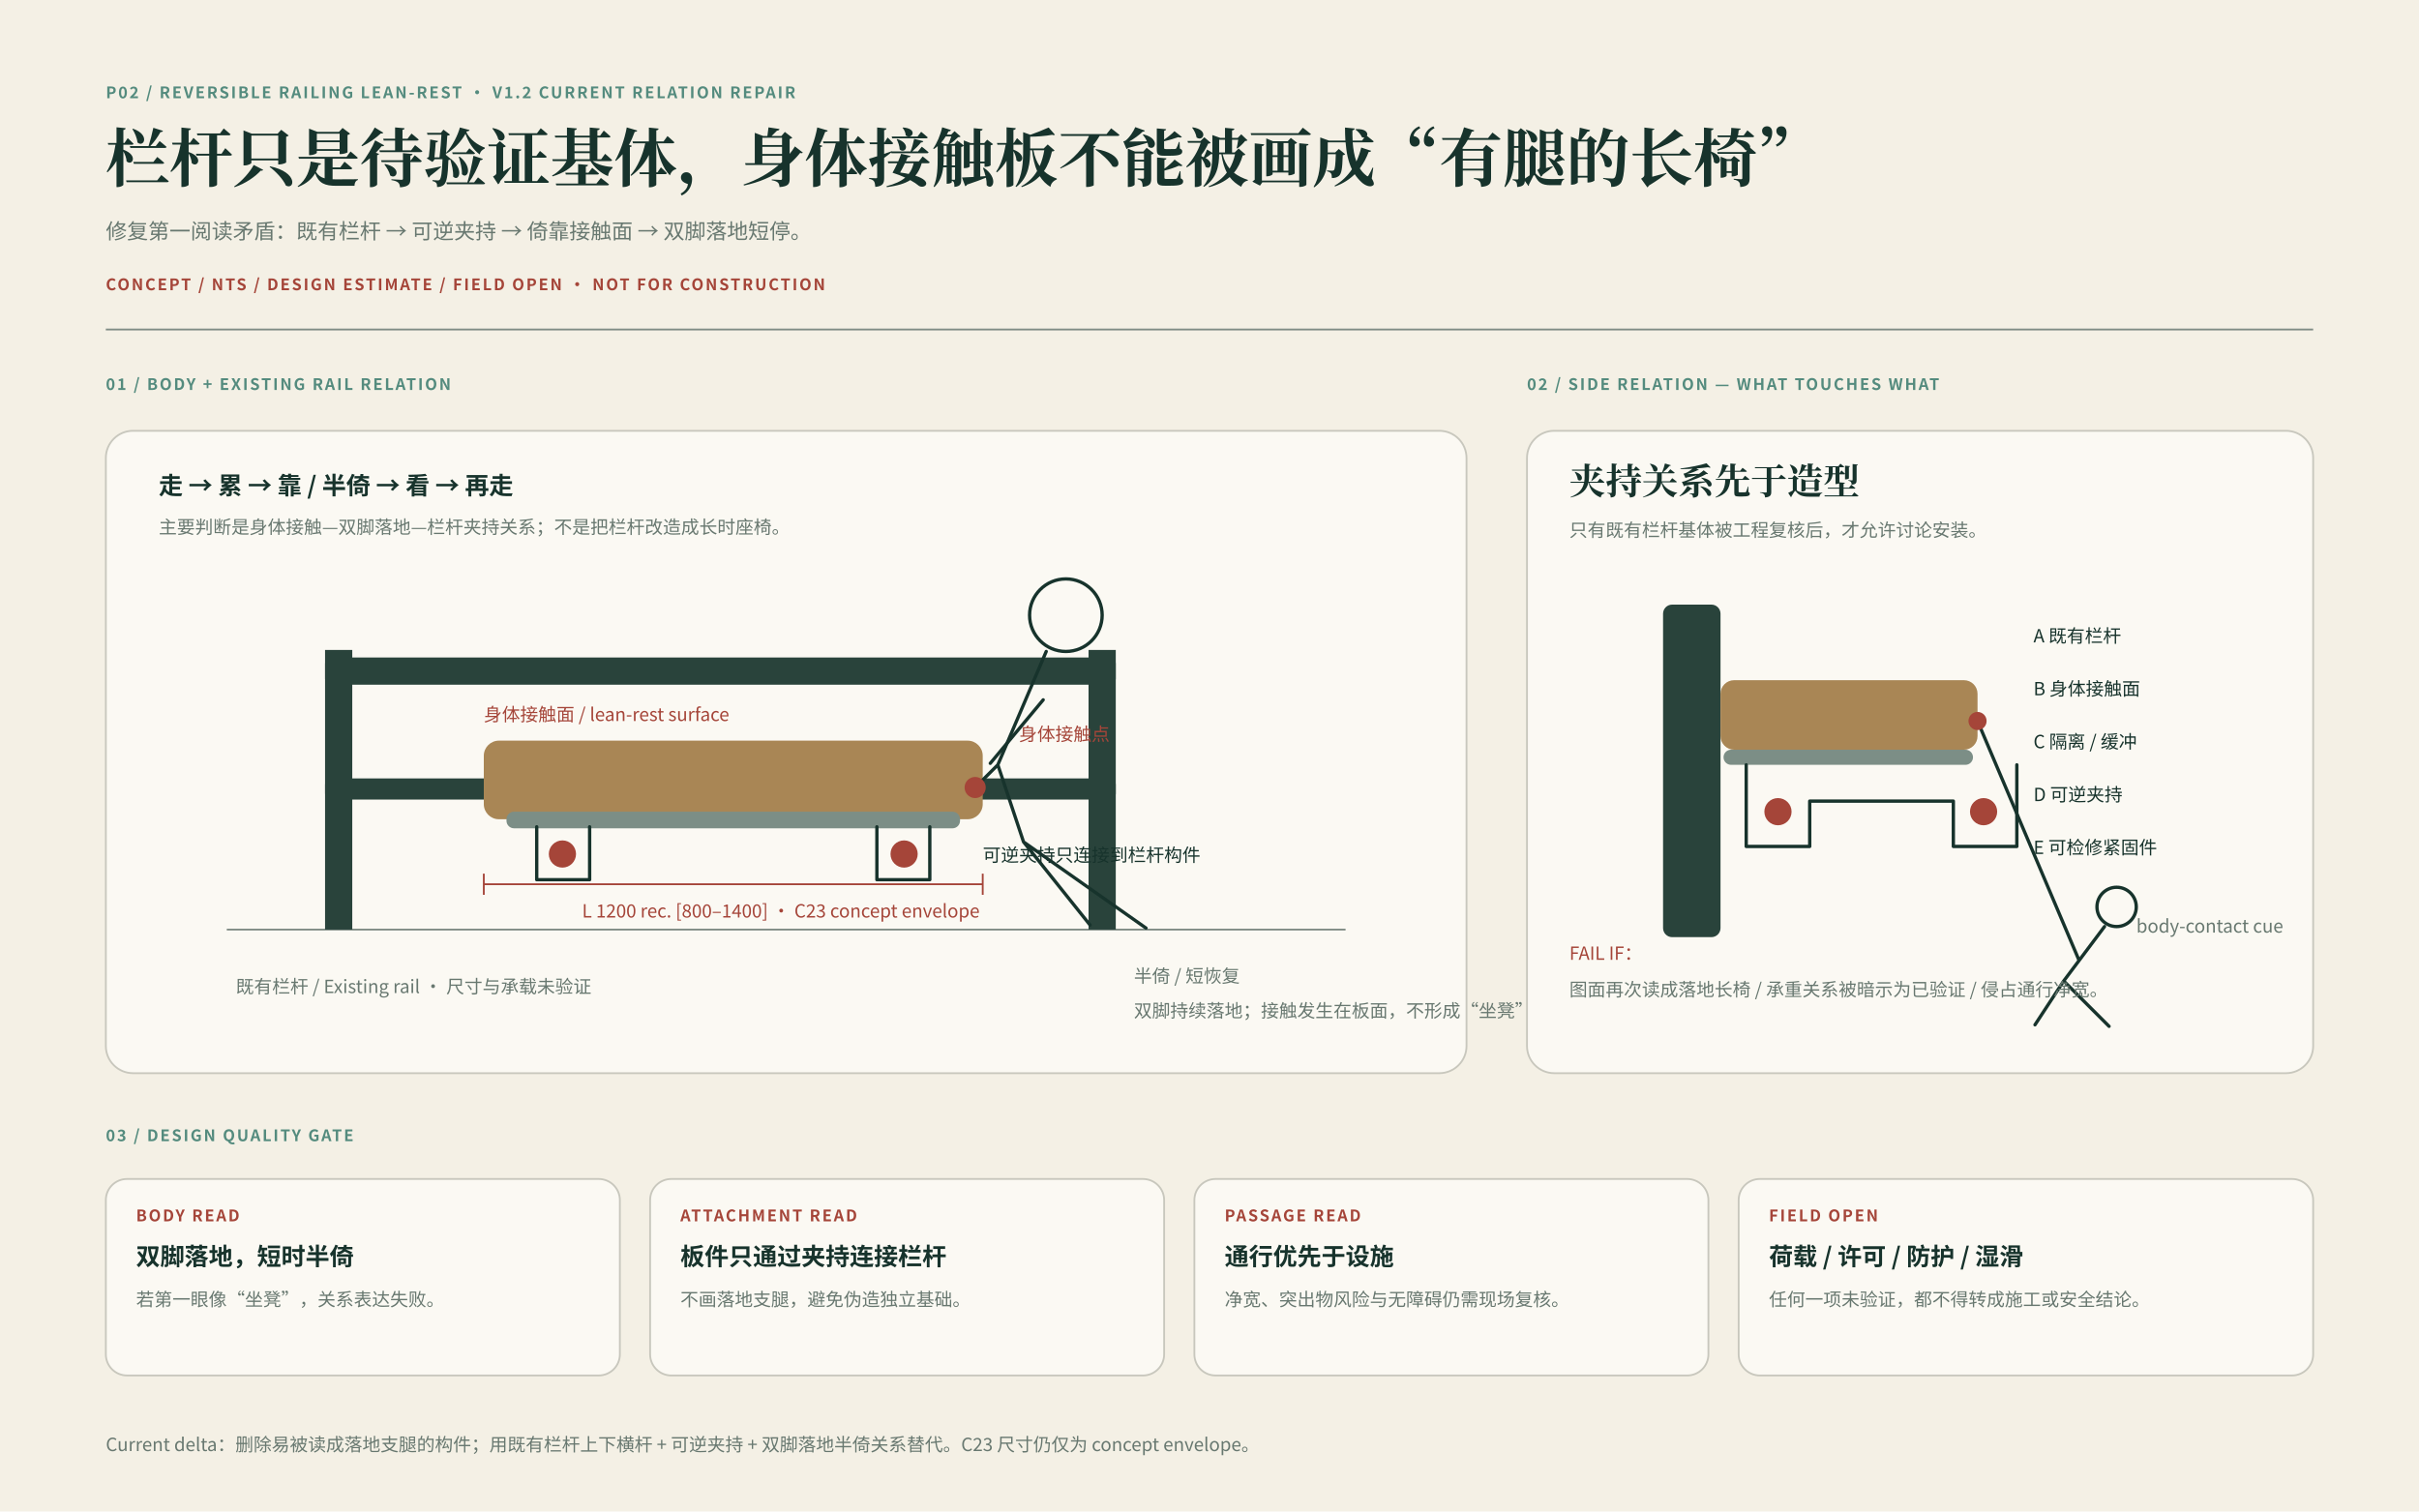
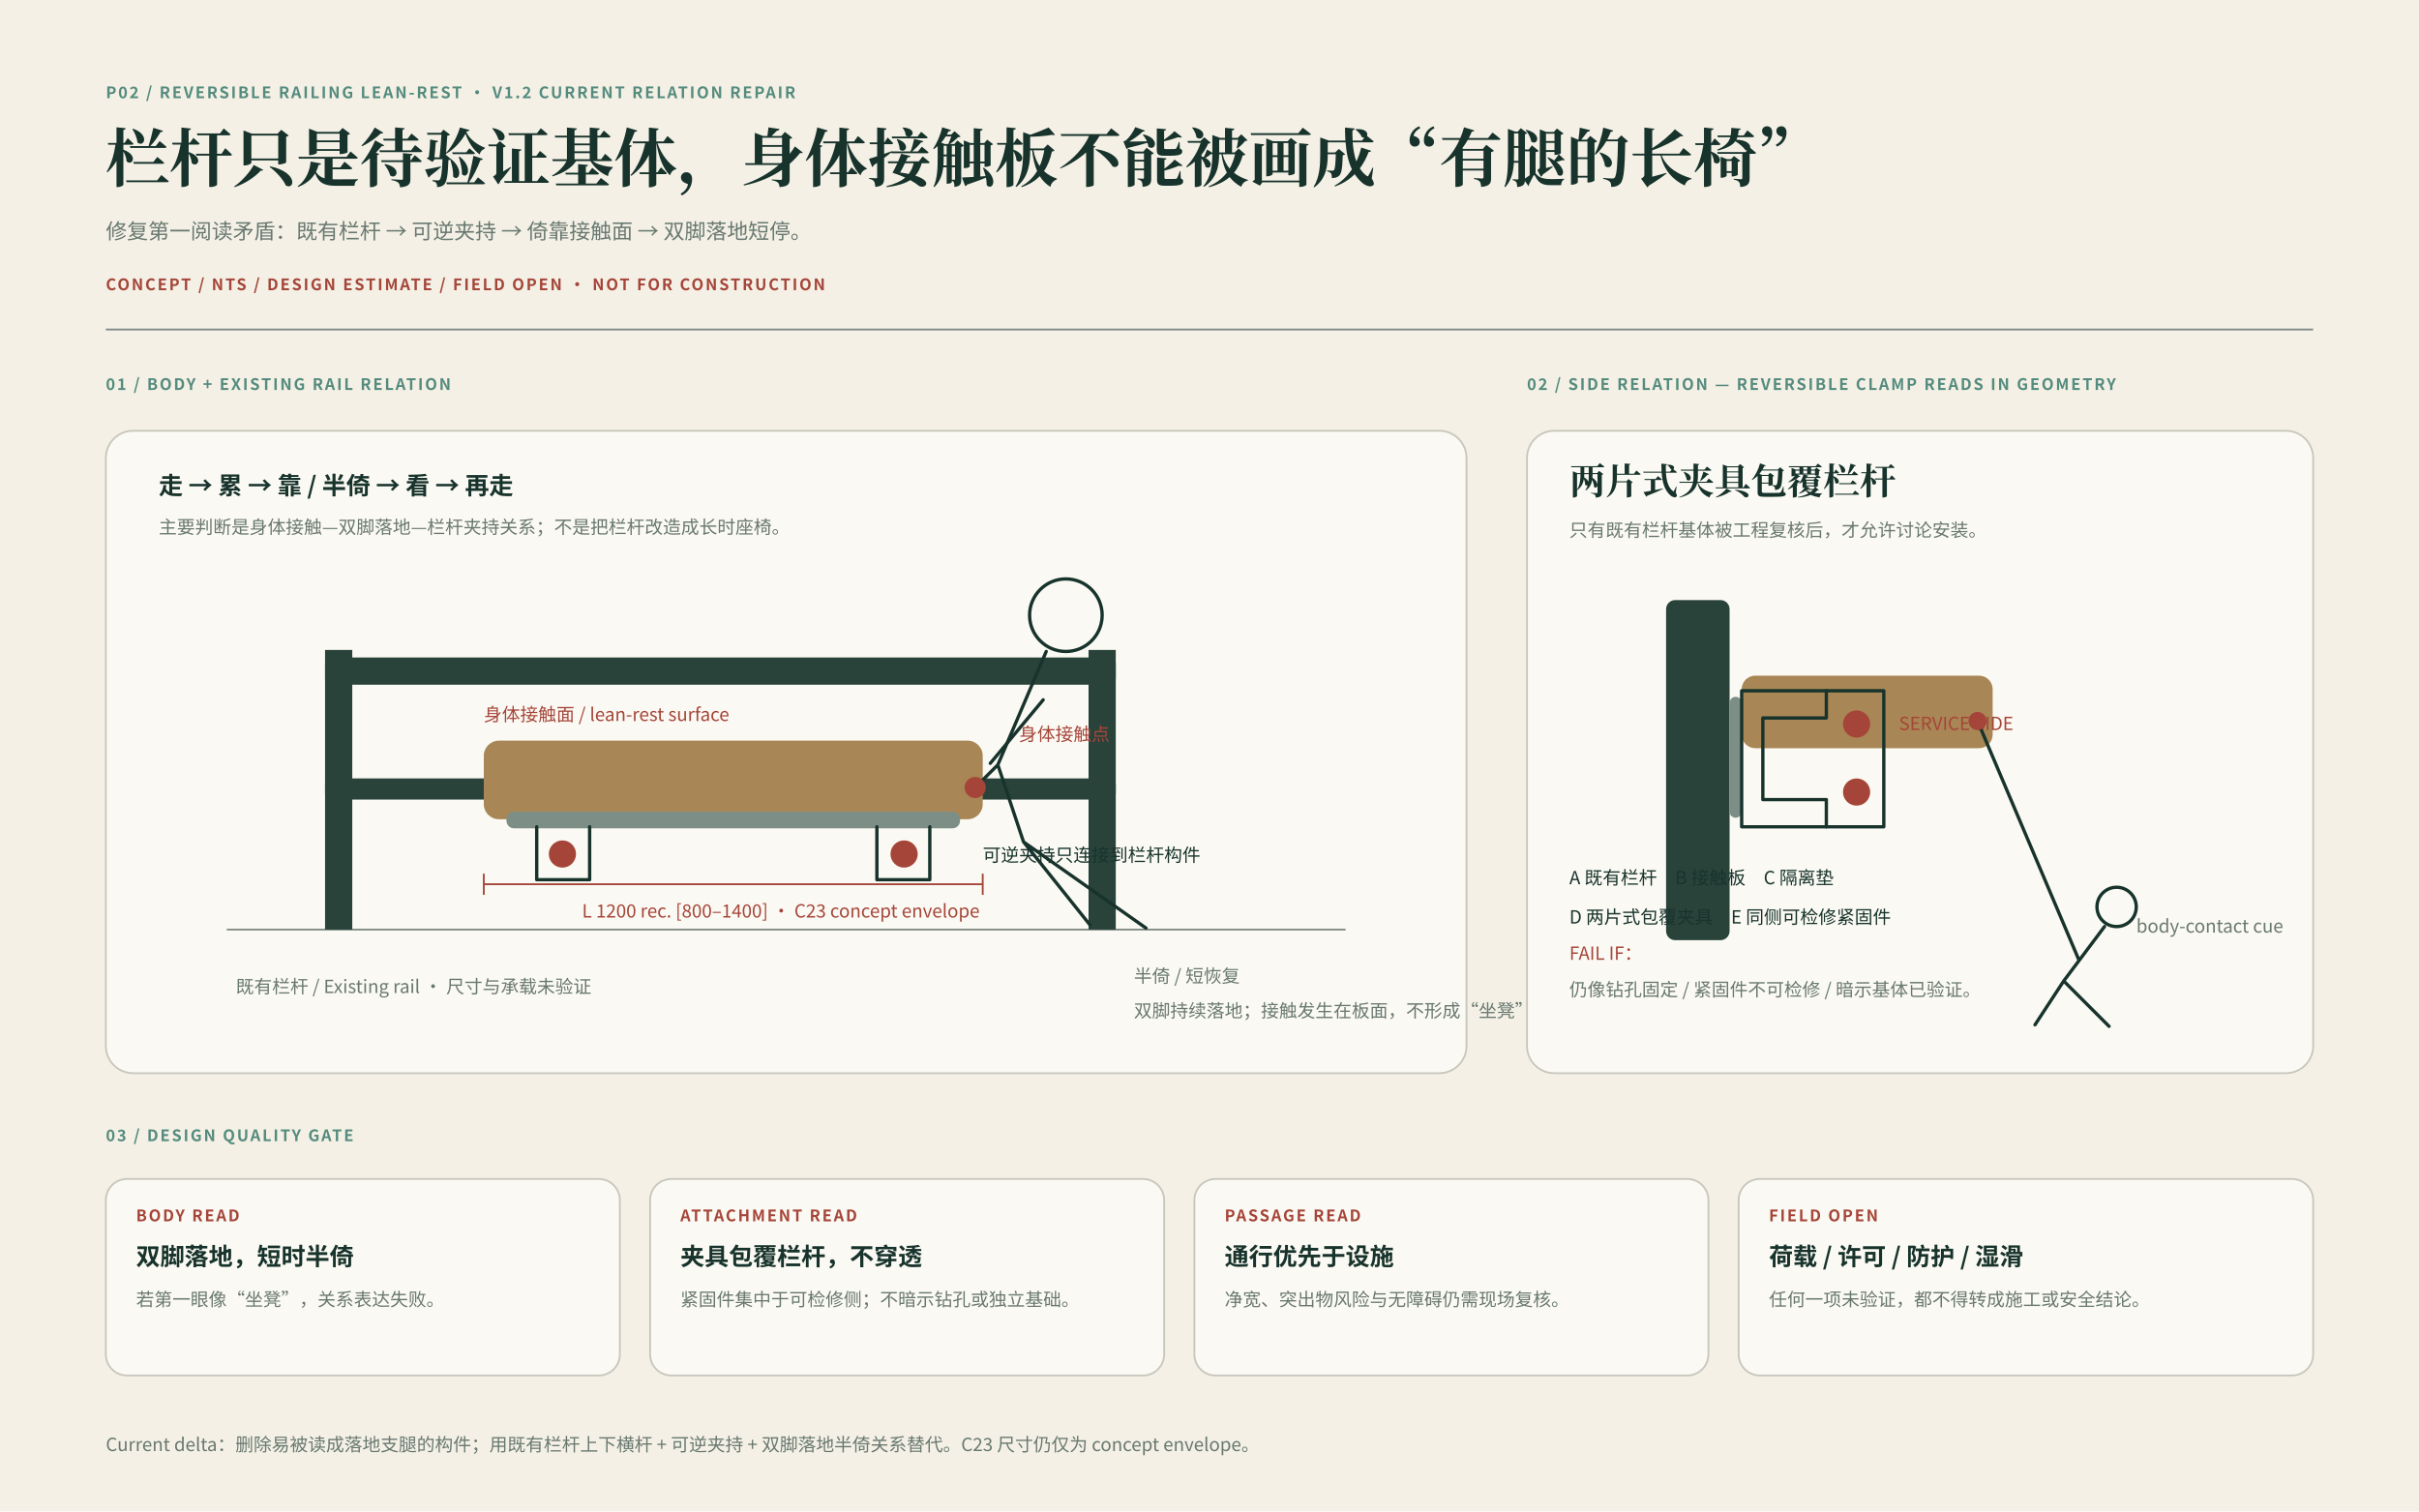
<svg xmlns="http://www.w3.org/2000/svg" width="1600" height="1000" viewBox="0 0 1600 1000">
  <style>.bg{fill:#f4f0e5}.paper{fill:#fbf9f3;stroke:#c8c7bd;stroke-width:1.2}.ink{fill:#17332c}.muted{fill:#687870}.qing{fill:#548b7e}.seal{fill:#a54539}.wood{fill:#a98655}.steel{fill:#29433b}.pad{fill:#7c8e86}.line{stroke:#17332c;stroke-width:2.2;fill:none;stroke-linecap:round;stroke-linejoin:round}.thin{stroke:#7f8c85;stroke-width:1.2;fill:none}.dim{stroke:#a54539;stroke-width:1.2;fill:none}.t1{font:700 42px 'Noto Serif CJK SC','Noto Serif SC','Source Han Serif SC','Songti SC',serif}.t2{font:700 24px 'Noto Serif CJK SC','Noto Serif SC','Source Han Serif SC',serif}.t3{font:700 16px 'Noto Sans CJK SC','Noto Sans SC','Source Han Sans SC','Microsoft YaHei',sans-serif}.txt{font:400 14px 'Noto Sans CJK SC','Noto Sans SC','Source Han Sans SC','Microsoft YaHei',sans-serif}.sm{font:400 12px 'Noto Sans CJK SC','Noto Sans SC','Source Han Sans SC','Microsoft YaHei',sans-serif}.xs{font:700 10.5px 'Noto Sans CJK SC','Noto Sans SC','Source Han Sans SC',sans-serif;letter-spacing:1.2px}</style>
  <rect class="bg" width="1600" height="1000" />
  <text x="70" y="65" class="xs qing">P02 / REVERSIBLE RAILING LEAN-REST · V1.2 CURRENT RELATION REPAIR</text>
  <text x="70" y="120" class="t1 ink">栏杆只是待验证基体，身体接触板不能被画成“有腿的长椅”</text>
  <text x="70" y="158" class="txt muted">修复第一阅读矛盾：既有栏杆 → 可逆夹持 → 倚靠接触面 → 双脚落地短停。</text>
  <text x="70" y="192" class="xs seal">CONCEPT / NTS / DESIGN ESTIMATE / FIELD OPEN · NOT FOR CONSTRUCTION</text>
  <line x1="70" y1="218" x2="1530" y2="218" class="thin" />
  <text x="70" y="258" class="xs qing">01 / BODY + EXISTING RAIL RELATION</text>
  <g transform="translate(70 285)">
    <rect width="900" height="425" rx="18" class="paper" />
    <line x1="80" y1="330" x2="820" y2="330" class="thin" />
    <rect x="145" y="145" width="18" height="185" class="steel" />
    <rect x="650" y="145" width="18" height="185" class="steel" />
    <rect x="145" y="150" width="523" height="18" rx="4" class="steel" />
    <rect x="145" y="230" width="523" height="14" rx="4" class="steel" />
    <text x="86" y="372" class="sm muted">既有栏杆 / Existing rail · 尺寸与承载未验证</text>
    <rect x="250" y="205" width="330" height="52" rx="10" class="wood" />
    <rect x="265" y="252" width="300" height="11" rx="5" class="pad" />
    <path d="M285 262v35h35v-35M510 262v35h35v-35" class="line" />
    <circle cx="302" cy="280" r="9" class="seal" />
    <circle cx="528" cy="280" r="9" class="seal" />
    <text x="250" y="192" class="sm seal">身体接触面 / lean-rest surface</text>
    <text x="580" y="285" class="sm ink">可逆夹持只连接到栏杆构件</text>
    <circle cx="635" cy="122" r="24" class="line" />
    <path d="M622 146L590 221L607 272L651 327M590 221L575 236M607 272L688 329" class="line" />
    <circle cx="575" cy="236" r="7" class="seal" />
    <path d="M620 178L585 220" class="line" />
    <text x="604" y="205" class="sm seal">身体接触点</text>
    <text x="680" y="365" class="sm muted">半倚 / 短恢复</text>
    <text x="680" y="388" class="sm muted">双脚持续落地；接触发生在板面，不形成“坐凳”姿态</text>
    <text x="35" y="42" class="t3 ink">走 → 累 → 靠 / 半倚 → 看 → 再走</text>
    <text x="35" y="68" class="sm muted">主要判断是身体接触—双脚落地—栏杆夹持关系；不是把栏杆改造成长时座椅。</text>
    <line x1="250" y1="300" x2="580" y2="300" class="dim" />
    <line x1="250" y1="293" x2="250" y2="307" class="dim" />
    <line x1="580" y1="293" x2="580" y2="307" class="dim" />
    <text x="315" y="322" class="sm seal">L 1200 rec. [800–1400] · C23 concept envelope</text>
  </g>
-   <text x="1010" y="258" class="xs qing">02 / SIDE RELATION — WHAT TOUCHES WHAT</text>
+   <text x="1010" y="258" class="xs qing">02 / SIDE RELATION — REVERSIBLE CLAMP READS IN GEOMETRY</text>
  <g transform="translate(1010 285)">
    <rect width="520" height="425" rx="18" class="paper" />
-     <text x="28" y="42" class="t2 ink">夹持关系先于造型</text>
+     <text x="28" y="42" class="t2 ink">两片式夹具包覆栏杆</text>
    <text x="28" y="70" class="sm muted">只有既有栏杆基体被工程复核后，才允许讨论安装。</text>
-     <rect x="90" y="115" width="38" height="220" rx="6" class="steel" />
-     <rect x="128" y="165" width="170" height="46" rx="9" class="wood" />
-     <rect x="130" y="211" width="165" height="10" rx="5" class="pad" />
-     <path d="M145 221v54h42v-30h95v30h42v-54" class="line" />
-     <circle cx="166" cy="252" r="9" class="seal" />
-     <circle cx="302" cy="252" r="9" class="seal" />
-     <text x="335" y="140" class="sm ink">A 既有栏杆</text>
-     <text x="335" y="175" class="sm ink">B 身体接触面</text>
-     <text x="335" y="210" class="sm ink">C 隔离 / 缓冲</text>
-     <text x="335" y="245" class="sm ink">D 可逆夹持</text>
-     <text x="335" y="280" class="sm ink">E 可检修紧固件</text>
+     <rect x="92" y="112" width="42" height="225" rx="6" class="steel" />
+     <rect x="134" y="176" width="8" height="80" rx="4" class="pad" />
+     <rect x="142" y="162" width="166" height="48" rx="9" class="wood" />
+     <path d="M142 172h56v18h-42v54h42v18h-56z" class="line" />
+     <path d="M198 172h38v90h-38" class="line" />
+     <circle cx="218" cy="194" r="9" class="seal" />
+     <circle cx="218" cy="239" r="9" class="seal" />
+     <text x="246" y="198" class="sm seal">SERVICE SIDE</text>
+     <text x="28" y="300" class="sm ink">A 既有栏杆　B 接触板　C 隔离垫</text>
+     <text x="28" y="326" class="sm ink">D 两片式包覆夹具　E 同侧可检修紧固件</text>
    <circle cx="390" cy="315" r="13" class="line" />
    <path d="M382 328L355 364M355 364L336 393M355 364L385 394" class="line" />
    <path d="M365 350L298 192" class="line" />
    <circle cx="298" cy="192" r="6" class="seal" />
    <text x="403" y="332" class="sm muted">body-contact cue</text>
    <text x="28" y="350" class="sm seal">FAIL IF：</text>
-     <text x="28" y="374" class="sm muted">图面再次读成落地长椅 / 承重关系被暗示为已验证 / 侵占通行净宽。</text>
+     <text x="28" y="374" class="sm muted">仍像钻孔固定 / 紧固件不可检修 / 暗示基体已验证。</text>
  </g>
  <text x="70" y="755" class="xs qing">03 / DESIGN QUALITY GATE</text>
  <g transform="translate(70 780)">
    <rect width="340" height="130" rx="14" class="paper" />
    <text x="20" y="28" class="xs seal">BODY READ</text>
    <text x="20" y="57" class="t3 ink">双脚落地，短时半倚</text>
    <text x="20" y="84" class="sm muted">若第一眼像“坐凳”，关系表达失败。</text>
  </g>
  <g transform="translate(430 780)">
    <rect width="340" height="130" rx="14" class="paper" />
    <text x="20" y="28" class="xs seal">ATTACHMENT READ</text>
-     <text x="20" y="57" class="t3 ink">板件只通过夹持连接栏杆</text>
-     <text x="20" y="84" class="sm muted">不画落地支腿，避免伪造独立基础。</text>
+     <text x="20" y="57" class="t3 ink">夹具包覆栏杆，不穿透</text>
+     <text x="20" y="84" class="sm muted">紧固件集中于可检修侧；不暗示钻孔或独立基础。</text>
  </g>
  <g transform="translate(790 780)">
    <rect width="340" height="130" rx="14" class="paper" />
    <text x="20" y="28" class="xs seal">PASSAGE READ</text>
    <text x="20" y="57" class="t3 ink">通行优先于设施</text>
    <text x="20" y="84" class="sm muted">净宽、突出物风险与无障碍仍需现场复核。</text>
  </g>
  <g transform="translate(1150 780)">
    <rect width="380" height="130" rx="14" class="paper" />
    <text x="20" y="28" class="xs seal">FIELD OPEN</text>
    <text x="20" y="57" class="t3 ink">荷载 / 许可 / 防护 / 湿滑</text>
    <text x="20" y="84" class="sm muted">任何一项未验证，都不得转成施工或安全结论。</text>
  </g>
  <text x="70" y="960" class="sm muted">Current delta：删除易被读成落地支腿的构件；用既有栏杆上下横杆 + 可逆夹持 + 双脚落地半倚关系替代。C23 尺寸仍仅为 concept envelope。</text>
</svg>
